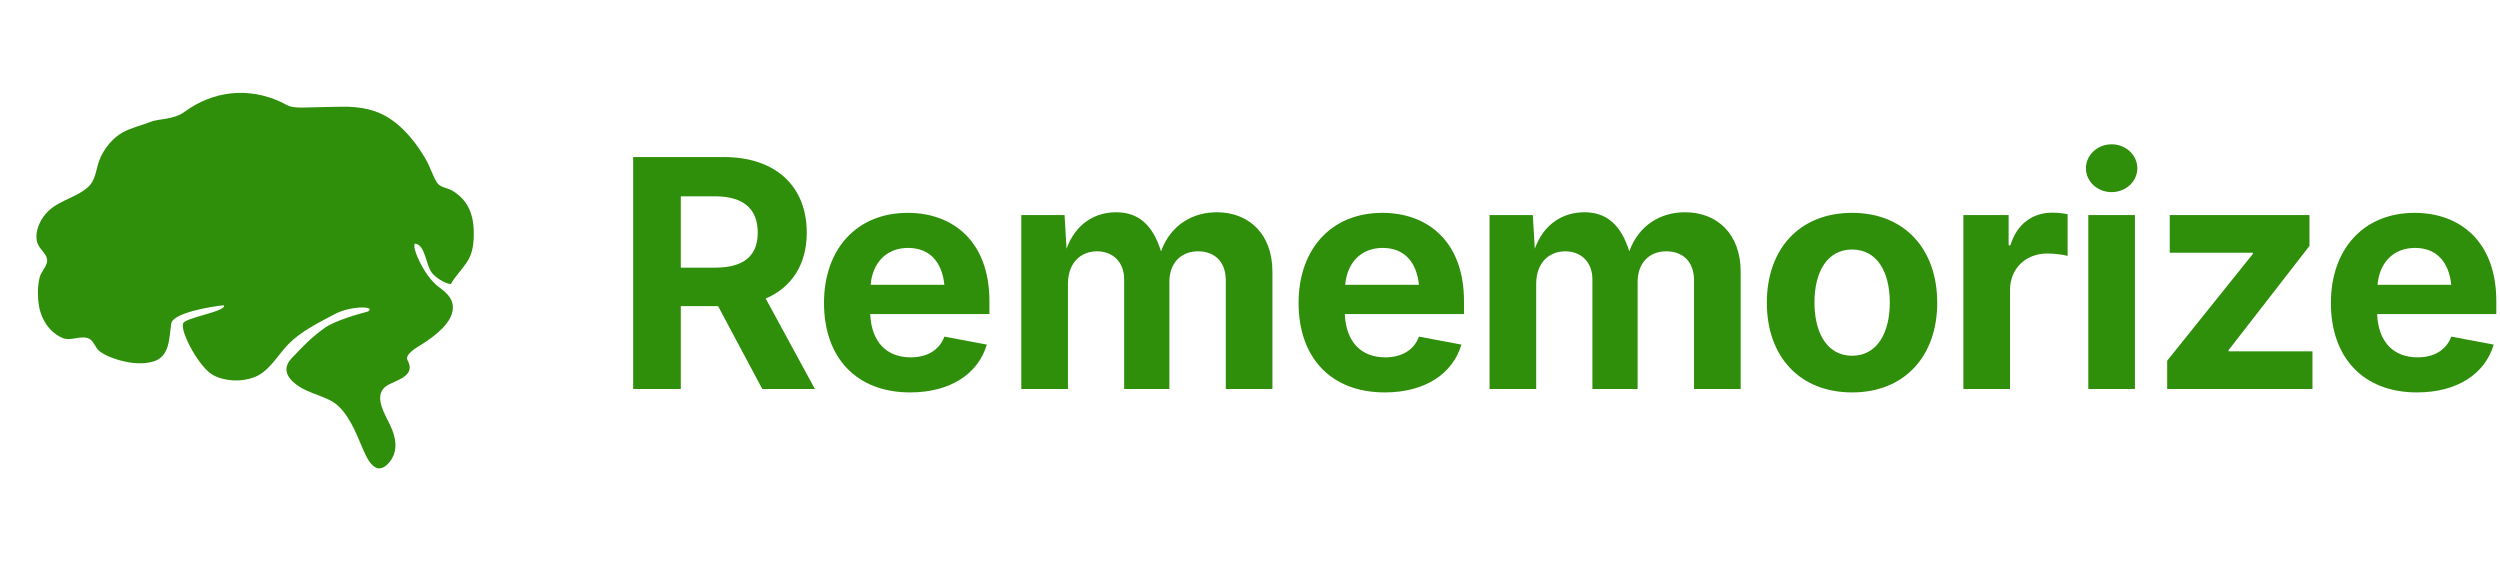
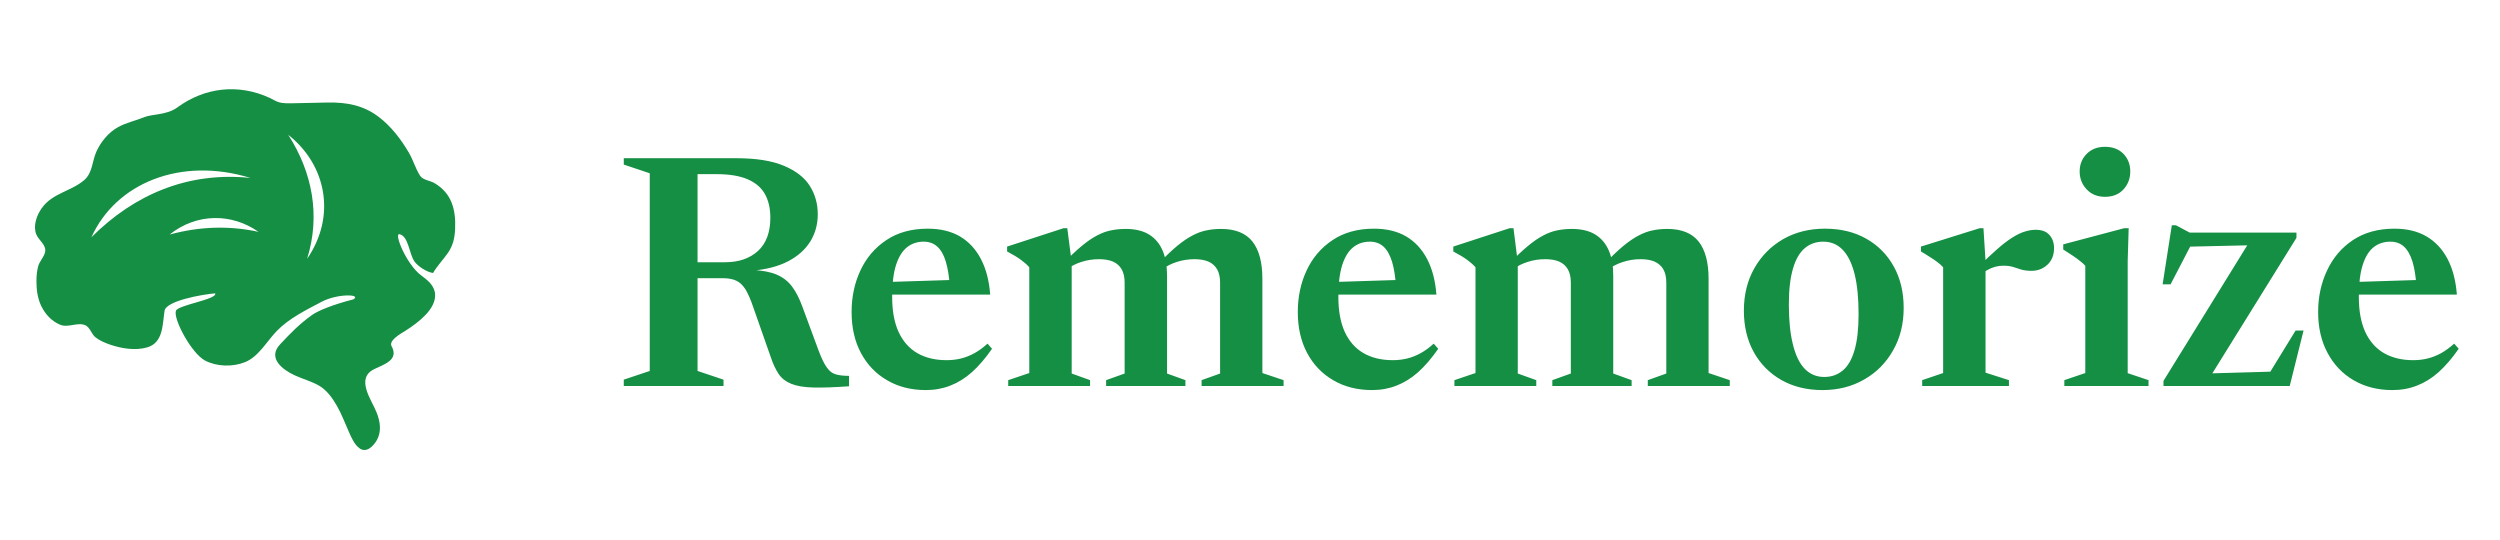
- <svg xmlns="http://www.w3.org/2000/svg" viewBox="0 0 196 44" role="img" aria-label="Rememorize">
-   <style>
-     .mark { fill: #2f8f0a }
-     .word { fill: #2f8f0a }
-     @media (prefers-color-scheme: light) { .word { fill: #1b1d21 } }
-     @media (prefers-color-scheme: dark)  { .mark { fill: #56FF00 } .word { fill: #eceef1 } }
-   </style>
-   <path transform="translate(-2 0) scale(0.44)" class="mark" d="M85.115,33.957c-0.858-0.502-2.151-0.534-2.714-1.438c-0.813-1.309-1.239-2.857-2.026-4.2 c-1.477-2.52-3.305-4.912-5.651-6.683c-2.824-2.131-5.903-2.676-9.373-2.623c-2.03,0.031-4.062,0.092-6.091,0.129 c-0.947,0.018-2.036,0.082-2.957-0.172c-0.626-0.172-1.167-0.555-1.753-0.823c-5.821-2.674-12.049-1.943-17.13,1.784 c-1.983,1.44-4.608,1.187-6.101,1.794c-1.625,0.661-3.363,1.01-4.909,1.868c-1.751,0.971-3.2,2.748-4.005,4.565 c-0.8,1.806-0.68,3.936-2.292,5.286c-2.492,2.087-5.849,2.365-7.835,5.174c-0.919,1.3-1.621,3.223-1.025,4.8 c0.448,1.188,2.076,2.06,1.61,3.505c-0.296,0.919-1.033,1.599-1.264,2.551c-0.216,0.887-0.296,1.803-0.296,2.715 c0.001,1.611,0.22,3.199,0.941,4.657c0.724,1.464,1.896,2.715,3.413,3.361c1.548,0.661,3.263-0.535,4.738,0.121 c0.848,0.377,1.125,1.687,1.903,2.267c0.795,0.594,1.73,1.002,2.665,1.319c2.117,0.72,4.643,1.141,6.837,0.521 c3.039-0.854,2.864-4.194,3.263-6.796c0.285-1.857,6.994-3.039,9.381-3.238c0.551,1.102-7.1,2.199-7.278,3.265 c-0.505,1.516,2.911,7.903,5.417,9.205c2.18,1.134,5.09,1.207,7.362,0.308c2.559-1.011,4.081-3.889,5.932-5.799 c2.274-2.348,5.438-3.887,8.316-5.412c2.909-1.541,7.468-1.441,5.906-0.456c-3.85,0.987-6.569,2.106-7.683,2.904 c-2.379,1.704-3.871,3.261-5.921,5.438c-2.387,2.52,0.407,4.693,2.701,5.747c1.433,0.659,2.999,1.084,4.38,1.84 c1.535,0.842,2.617,2.359,3.465,3.851c0.887,1.557,1.501,3.235,2.234,4.864c0.471,1.05,1.01,2.334,1.989,3.015 c1.281,0.892,2.588-0.505,3.179-1.565c0.906-1.625,0.601-3.471-0.058-5.122c-0.93-2.332-3.951-6.291-0.461-8.018 c1.745-0.864,4.673-1.671,3.246-4.259c-0.611-1.106,1.877-2.427,2.59-2.883c1.314-0.841,2.579-1.754,3.667-2.885 c1.093-1.138,2.081-2.654,1.751-4.306c-0.299-1.392-1.464-2.271-2.542-3.073c-2.709-2.016-5.117-7.894-3.988-7.627 c1.679,0.396,1.765,3.64,2.768,5.066c0.613,0.871,2.272,1.981,3.444,2.128c0.766-1.34,1.868-2.44,2.742-3.706 c0.976-1.414,1.272-2.788,1.346-4.479C89.103,38.922,88.344,35.847,85.115,33.957z" />
-   <text x="48" y="30.5" font-family="-apple-system, BlinkMacSystemFont, 'Segoe UI', system-ui, sans-serif" font-weight="700" font-size="25" letter-spacing="-0.02em" class="word">
-     <tspan class="mark">Re</tspan>memorize</text>
+ <svg xmlns="http://www.w3.org/2000/svg" viewBox="0 0 204 44" role="img" aria-label="Rememorize">
+   <path transform="translate(-2 0) scale(0.44)" fill="#158f44" fill-rule="evenodd" d="M85.115,33.957c-0.858-0.502-2.151-0.534-2.714-1.438c-0.813-1.309-1.239-2.857-2.026-4.2 c-1.477-2.52-3.305-4.912-5.651-6.683c-2.824-2.131-5.903-2.676-9.373-2.623c-2.03,0.031-4.062,0.092-6.091,0.129 c-0.947,0.018-2.036,0.082-2.957-0.172c-0.626-0.172-1.167-0.555-1.753-0.823c-5.821-2.674-12.049-1.943-17.13,1.784 c-1.983,1.44-4.608,1.187-6.101,1.794c-1.625,0.661-3.363,1.01-4.909,1.868c-1.751,0.971-3.2,2.748-4.005,4.565 c-0.8,1.806-0.68,3.936-2.292,5.286c-2.492,2.087-5.849,2.365-7.835,5.174c-0.919,1.3-1.621,3.223-1.025,4.8 c0.448,1.188,2.076,2.06,1.61,3.505c-0.296,0.919-1.033,1.599-1.264,2.551c-0.216,0.887-0.296,1.803-0.296,2.715 c0.001,1.611,0.22,3.199,0.941,4.657c0.724,1.464,1.896,2.715,3.413,3.361c1.548,0.661,3.263-0.535,4.738,0.121 c0.848,0.377,1.125,1.687,1.903,2.267c0.795,0.594,1.73,1.002,2.665,1.319c2.117,0.72,4.643,1.141,6.837,0.521 c3.039-0.854,2.864-4.194,3.263-6.796c0.285-1.857,6.994-3.039,9.381-3.238c0.551,1.102-7.1,2.199-7.278,3.265 c-0.505,1.516,2.911,7.903,5.417,9.205c2.18,1.134,5.09,1.207,7.362,0.308c2.559-1.011,4.081-3.889,5.932-5.799 c2.274-2.348,5.438-3.887,8.316-5.412c2.909-1.541,7.468-1.441,5.906-0.456c-3.85,0.987-6.569,2.106-7.683,2.904 c-2.379,1.704-3.871,3.261-5.921,5.438c-2.387,2.52,0.407,4.693,2.701,5.747c1.433,0.659,2.999,1.084,4.38,1.84 c1.535,0.842,2.617,2.359,3.465,3.851c0.887,1.557,1.501,3.235,2.234,4.864c0.471,1.05,1.01,2.334,1.989,3.015 c1.281,0.892,2.588-0.505,3.179-1.565c0.906-1.625,0.601-3.471-0.058-5.122c-0.93-2.332-3.951-6.291-0.461-8.018 c1.745-0.864,4.673-1.671,3.246-4.259c-0.611-1.106,1.877-2.427,2.59-2.883c1.314-0.841,2.579-1.754,3.667-2.885 c1.093-1.138,2.081-2.654,1.751-4.306c-0.299-1.392-1.464-2.271-2.542-3.073c-2.709-2.016-5.117-7.894-3.988-7.627 c1.679,0.396,1.765,3.64,2.768,5.066c0.613,0.871,2.272,1.981,3.444,2.128c0.766-1.34,1.868-2.44,2.742-3.706 c0.976-1.414,1.272-2.788,1.346-4.479C89.103,38.922,88.344,35.847,85.115,33.957z M21.5 44 C26 34 38 29 51 33 C39.5 31.8 29.5 36 21.5 44 Z M58 25 C65 30.5 67 40 61.5 48 C64 40 62.5 32 58 25 Z M36 43.5 C41 39.5 47.5 39.5 52.5 43 C47 41.8 41.5 42 36 43.5 Z" />
+   <path fill="#158f44" d="M59.15 21.4Q60.84 21.4 61.85 20.48Q62.86 19.55 62.86 17.77Q62.86 16.63 62.42 15.84Q61.98 15.05 61.01 14.63Q60.04 14.21 58.45 14.21H53.76L54.37 12.91H60.08Q62.51 12.91 63.97 13.53Q65.43 14.14 66.08 15.17Q66.73 16.2 66.73 17.49Q66.73 18.7 66.13 19.69Q65.52 20.68 64.33 21.31Q63.13 21.94 61.36 22.09V22.03Q62.61 22.08 63.38 22.41Q64.15 22.74 64.63 23.38Q65.11 24.02 65.48 25.04L66.81 28.64Q67.16 29.57 67.48 30Q67.79 30.44 68.21 30.55Q68.63 30.67 69.28 30.67V31.52Q67.48 31.65 66.35 31.62Q65.23 31.59 64.57 31.32Q63.91 31.06 63.54 30.52Q63.17 29.97 62.88 29.1L61.48 25.11Q61.15 24.13 60.83 23.61Q60.5 23.09 60.07 22.9Q59.65 22.7 58.97 22.7H54.27L53.65 21.4ZM56.92 12.91V30.27L59.04 30.98V31.5H50.9V30.98L53.02 30.27V14.14L50.9 13.43V12.91ZM75.71 18.66Q77.24 18.66 78.33 19.29Q79.41 19.93 80.04 21.13Q80.67 22.33 80.8 24.04H72.11L72.12 23.02L79.1 22.8L77.51 23.46Q77.43 22.18 77.18 21.35Q76.93 20.52 76.48 20.12Q76.04 19.72 75.37 19.72Q74.59 19.72 74.02 20.17Q73.44 20.63 73.12 21.61Q72.8 22.6 72.8 24.22Q72.8 25.95 73.33 27.1Q73.87 28.25 74.86 28.82Q75.86 29.39 77.24 29.39Q77.86 29.39 78.43 29.25Q78.99 29.11 79.53 28.81Q80.07 28.51 80.58 28.04L80.95 28.46Q80.15 29.61 79.32 30.36Q78.49 31.1 77.56 31.46Q76.63 31.83 75.55 31.83Q73.75 31.83 72.39 31.03Q71.02 30.24 70.25 28.8Q69.49 27.37 69.49 25.46Q69.49 23.61 70.21 22.07Q70.93 20.52 72.33 19.59Q73.72 18.66 75.71 18.66ZM87.45 21.4V30.48L88.95 31.02V31.5H82.27V31.02L83.99 30.44V21.81Q83.73 21.51 83.32 21.21Q82.9 20.9 82.18 20.52V20.12L86.79 18.62H87.09ZM95.23 22.48V30.48L96.73 31.02V31.5H90.26V31.02L91.77 30.48V23.07Q91.77 22.4 91.53 21.98Q91.29 21.56 90.83 21.35Q90.37 21.15 89.68 21.15Q88.92 21.15 88.22 21.38Q87.52 21.61 87.06 21.98L86.72 21.54Q87.58 20.64 88.26 20.08Q88.93 19.52 89.51 19.22Q90.09 18.91 90.65 18.8Q91.22 18.68 91.86 18.68Q93.02 18.68 93.77 19.14Q94.51 19.6 94.87 20.45Q95.23 21.3 95.23 22.48ZM103.01 22.75V30.44L104.74 31.02V31.5H98.05V31.02L99.56 30.48V23.07Q99.56 22.4 99.32 21.98Q99.08 21.56 98.62 21.35Q98.15 21.15 97.47 21.15Q96.71 21.15 96.01 21.38Q95.31 21.61 94.85 21.98L94.51 21.54Q95.37 20.64 96.04 20.08Q96.72 19.52 97.3 19.22Q97.88 18.91 98.44 18.8Q99 18.68 99.64 18.68Q101.38 18.68 102.2 19.71Q103.01 20.74 103.01 22.75ZM112.12 18.66Q113.65 18.66 114.74 19.29Q115.82 19.93 116.45 21.13Q117.08 22.33 117.21 24.04H108.52L108.53 23.02L115.51 22.8L113.92 23.46Q113.84 22.18 113.59 21.35Q113.33 20.52 112.89 20.12Q112.45 19.72 111.78 19.72Q111 19.72 110.43 20.17Q109.85 20.63 109.53 21.61Q109.21 22.6 109.21 24.22Q109.21 25.95 109.74 27.1Q110.28 28.25 111.27 28.82Q112.27 29.39 113.65 29.39Q114.27 29.39 114.84 29.25Q115.4 29.11 115.94 28.81Q116.48 28.51 116.99 28.04L117.36 28.46Q116.56 29.61 115.73 30.36Q114.9 31.1 113.97 31.46Q113.04 31.83 111.96 31.83Q110.16 31.83 108.8 31.03Q107.43 30.24 106.66 28.8Q105.9 27.37 105.9 25.46Q105.9 23.61 106.62 22.07Q107.34 20.52 108.74 19.59Q110.13 18.66 112.12 18.66ZM123.85 21.4V30.48L125.36 31.02V31.5H118.68V31.02L120.4 30.44V21.81Q120.14 21.51 119.73 21.21Q119.31 20.9 118.59 20.52V20.12L123.19 18.62H123.5ZM131.64 22.48V30.48L133.14 31.02V31.5H126.67V31.02L128.18 30.48V23.07Q128.18 22.4 127.94 21.98Q127.7 21.56 127.24 21.35Q126.78 21.15 126.09 21.15Q125.33 21.15 124.63 21.38Q123.93 21.61 123.47 21.98L123.13 21.54Q123.99 20.64 124.67 20.08Q125.34 19.52 125.92 19.22Q126.5 18.91 127.06 18.8Q127.63 18.68 128.26 18.68Q129.43 18.68 130.18 19.14Q130.92 19.6 131.28 20.45Q131.64 21.3 131.64 22.48ZM139.42 22.75V30.44L141.15 31.02V31.5H134.46V31.02L135.97 30.48V23.07Q135.97 22.4 135.73 21.98Q135.49 21.56 135.02 21.35Q134.56 21.15 133.88 21.15Q133.12 21.15 132.42 21.38Q131.71 21.61 131.26 21.98L130.92 21.54Q131.78 20.64 132.45 20.08Q133.13 19.52 133.71 19.22Q134.29 18.91 134.85 18.8Q135.41 18.68 136.05 18.68Q137.79 18.68 138.61 19.71Q139.42 20.74 139.42 22.75ZM148.86 30.76Q149.74 30.76 150.37 30.23Q151 29.71 151.33 28.57Q151.66 27.44 151.66 25.64Q151.66 23.69 151.34 22.38Q151.01 21.06 150.37 20.39Q149.73 19.72 148.78 19.72Q147.9 19.72 147.27 20.25Q146.64 20.78 146.31 21.91Q145.97 23.04 145.97 24.85Q145.97 26.78 146.3 28.1Q146.62 29.42 147.26 30.09Q147.91 30.76 148.86 30.76ZM148.72 31.83Q146.81 31.83 145.36 31.01Q143.91 30.18 143.1 28.72Q142.3 27.26 142.3 25.35Q142.3 23.39 143.16 21.88Q144.02 20.37 145.51 19.51Q147.01 18.66 148.91 18.66Q150.85 18.66 152.29 19.48Q153.74 20.3 154.54 21.76Q155.34 23.21 155.34 25.13Q155.34 27.09 154.47 28.6Q153.61 30.12 152.11 30.97Q150.62 31.83 148.72 31.83ZM166.11 18.75Q166.87 18.75 167.24 19.18Q167.61 19.6 167.61 20.25Q167.61 21.1 167.07 21.6Q166.53 22.1 165.77 22.1Q165.3 22.1 164.95 22Q164.6 21.89 164.26 21.78Q163.92 21.68 163.47 21.68Q163.13 21.68 162.8 21.77Q162.47 21.86 162.16 22.04Q161.86 22.21 161.57 22.47L161.38 21.85Q162.27 20.94 162.96 20.34Q163.64 19.74 164.2 19.39Q164.75 19.04 165.21 18.9Q165.68 18.75 166.11 18.75ZM162.02 21.31V30.41L163.93 31.02V31.5H156.85V31.02L158.56 30.44V21.81Q158.37 21.59 158.12 21.41Q157.88 21.22 157.54 21.01Q157.21 20.79 156.75 20.52V20.12L161.55 18.62H161.85ZM171.77 16.06Q170.84 16.06 170.27 15.45Q169.7 14.84 169.7 13.99Q169.7 13.14 170.27 12.56Q170.84 11.98 171.77 11.98Q172.72 11.98 173.28 12.56Q173.83 13.14 173.83 13.99Q173.83 14.84 173.28 15.45Q172.72 16.06 171.77 16.06ZM173.7 18.62 173.62 21.29V30.45L175.32 31.02V31.5H168.45V31.02L170.16 30.44V21.69Q170 21.5 169.72 21.29Q169.45 21.07 169.1 20.84Q168.75 20.6 168.36 20.36V19.94L173.34 18.62ZM176.54 31.5V31.08L183.77 19.38L185.17 19.98L177.59 20.15L179.11 19.37L177.12 23.2H176.47L177.22 18.38H177.55L178.68 18.98H187.39V19.41L180.09 31.17L178.55 30.52L185.92 30.31L184.78 31.11L187.32 26.97H187.97L186.84 31.5ZM195.39 18.66Q196.92 18.66 198 19.29Q199.09 19.93 199.72 21.13Q200.35 22.33 200.48 24.04H191.79L191.8 23.02L198.78 22.8L197.19 23.46Q197.11 22.18 196.86 21.35Q196.6 20.52 196.16 20.12Q195.72 19.72 195.05 19.72Q194.27 19.72 193.69 20.17Q193.11 20.63 192.8 21.61Q192.48 22.6 192.48 24.22Q192.48 25.95 193.01 27.1Q193.55 28.25 194.54 28.82Q195.54 29.39 196.92 29.39Q197.54 29.39 198.1 29.25Q198.67 29.11 199.21 28.81Q199.74 28.51 200.26 28.04L200.63 28.46Q199.83 29.61 199 30.36Q198.17 31.1 197.24 31.46Q196.31 31.83 195.22 31.83Q193.43 31.83 192.06 31.03Q190.7 30.24 189.93 28.8Q189.16 27.37 189.16 25.46Q189.16 23.61 189.89 22.07Q190.61 20.52 192 19.59Q193.4 18.66 195.39 18.66Z" />
</svg>
